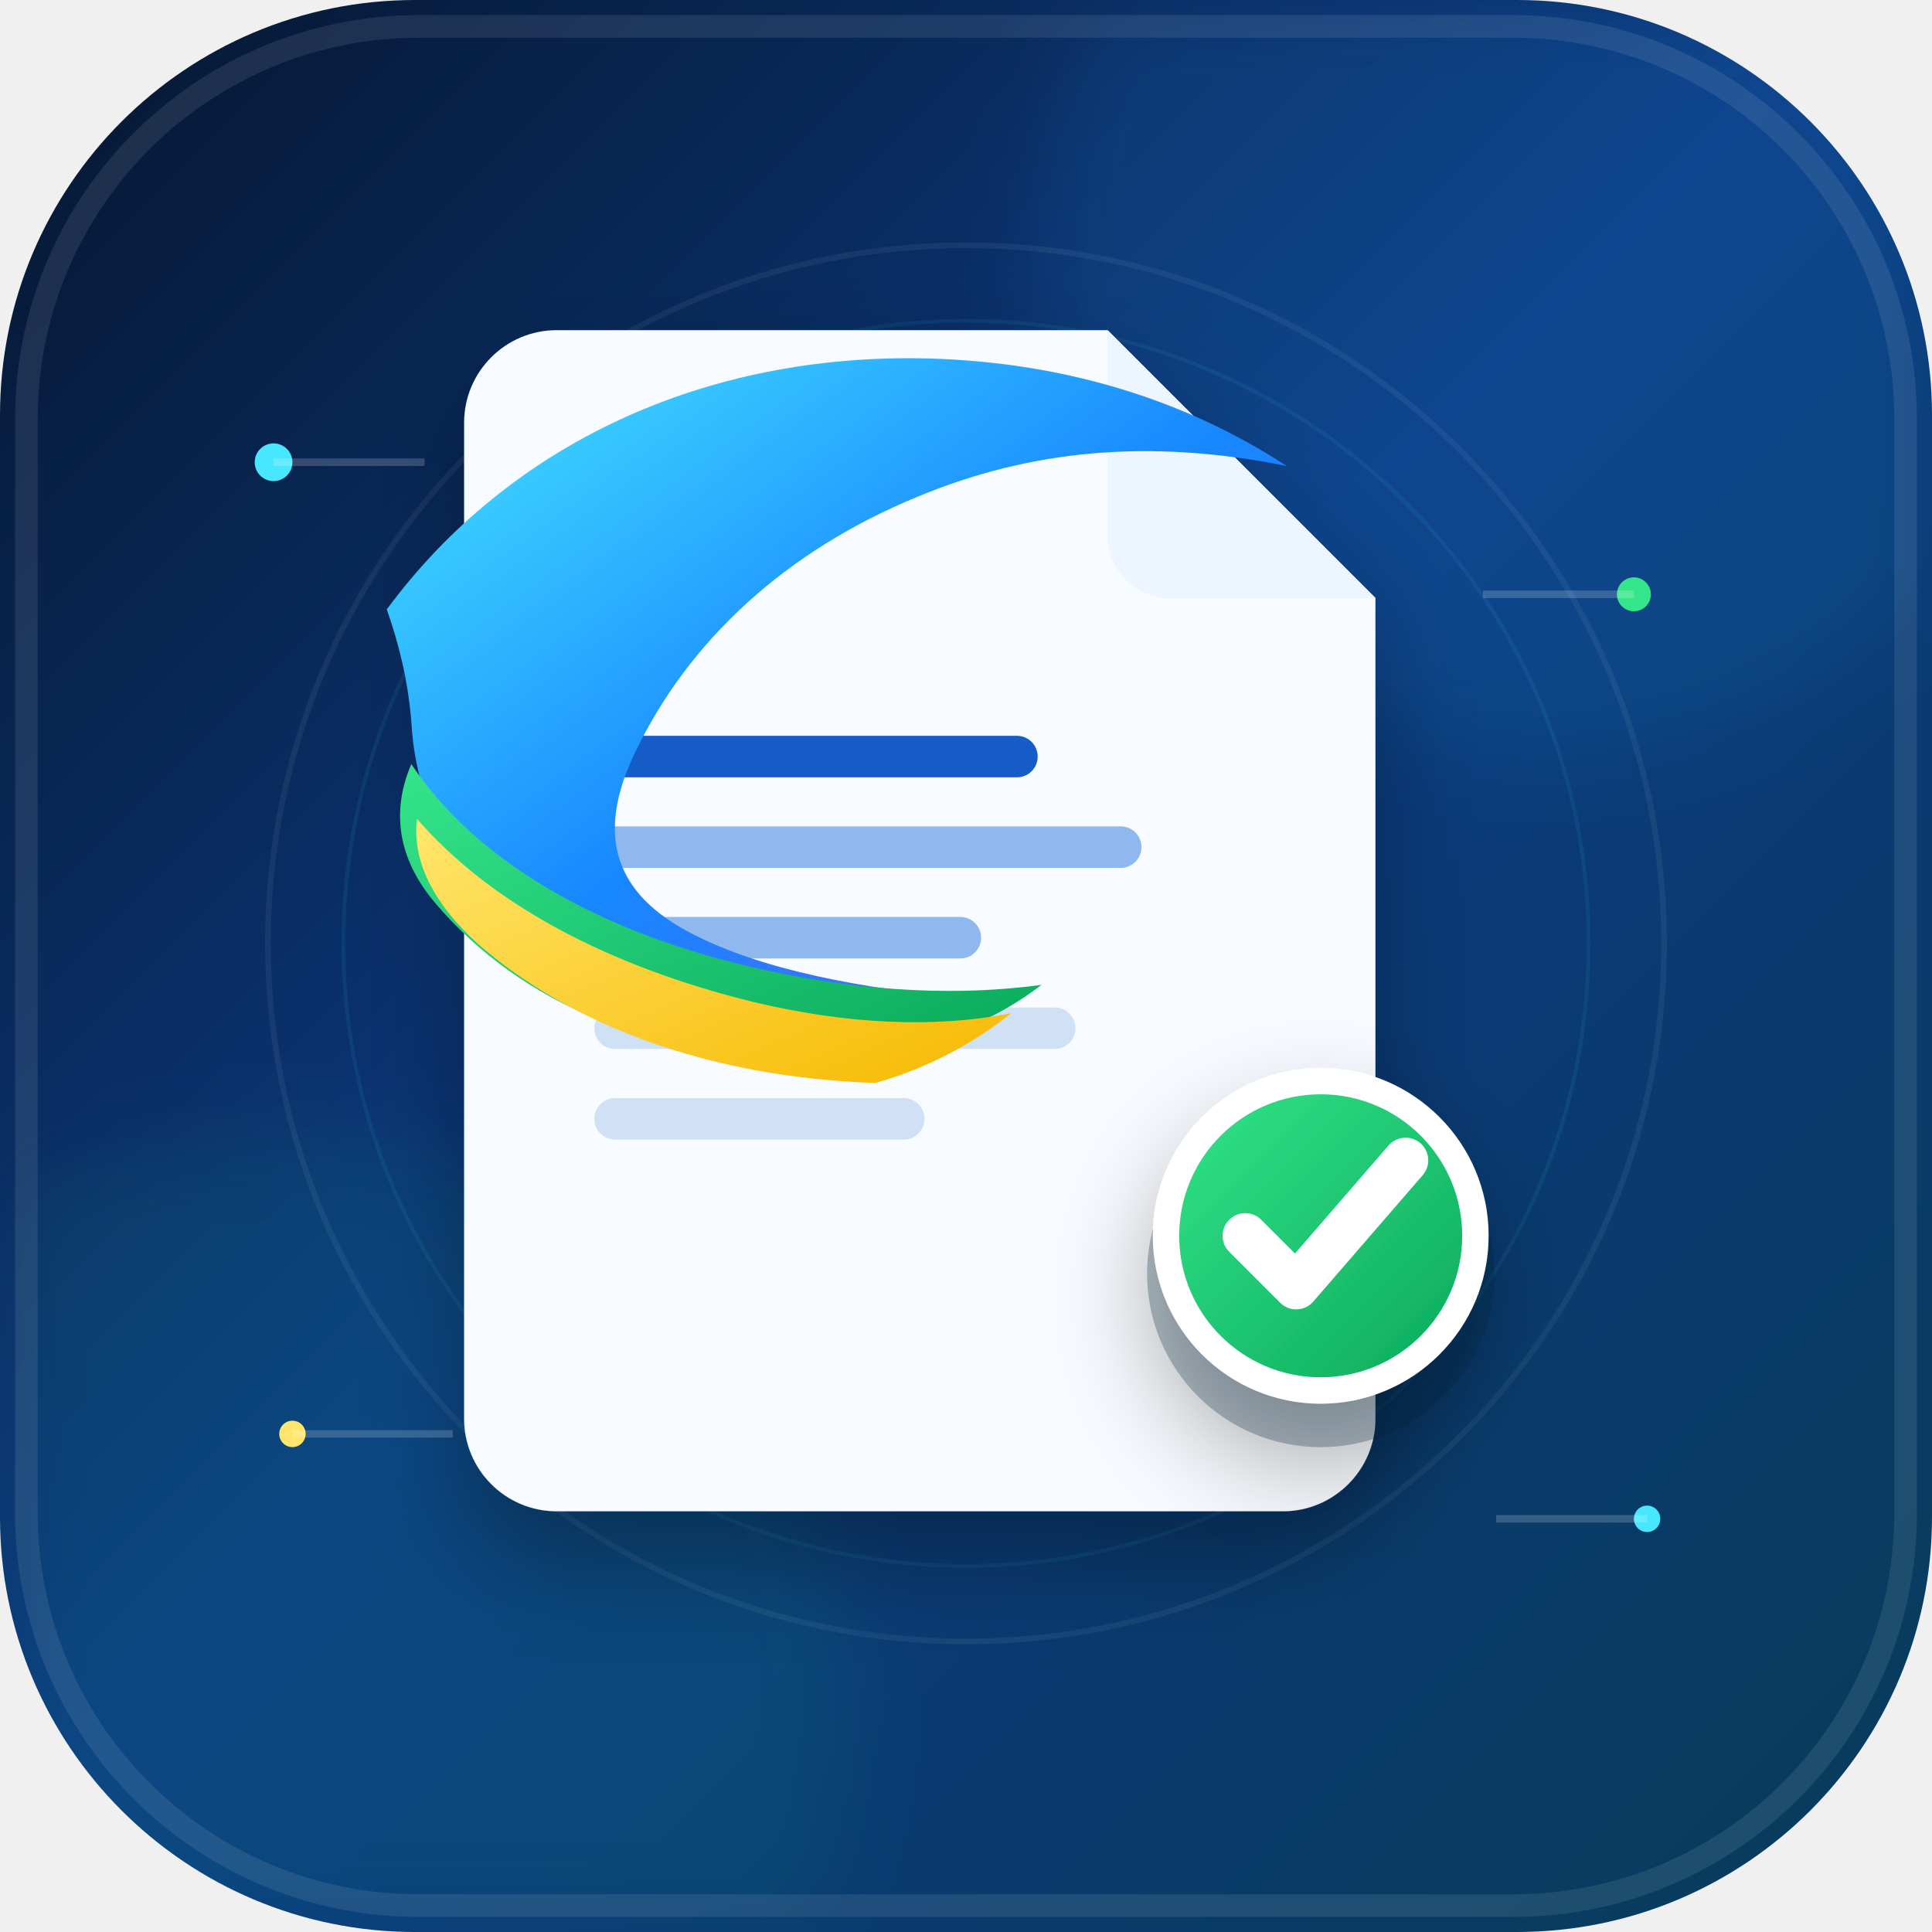
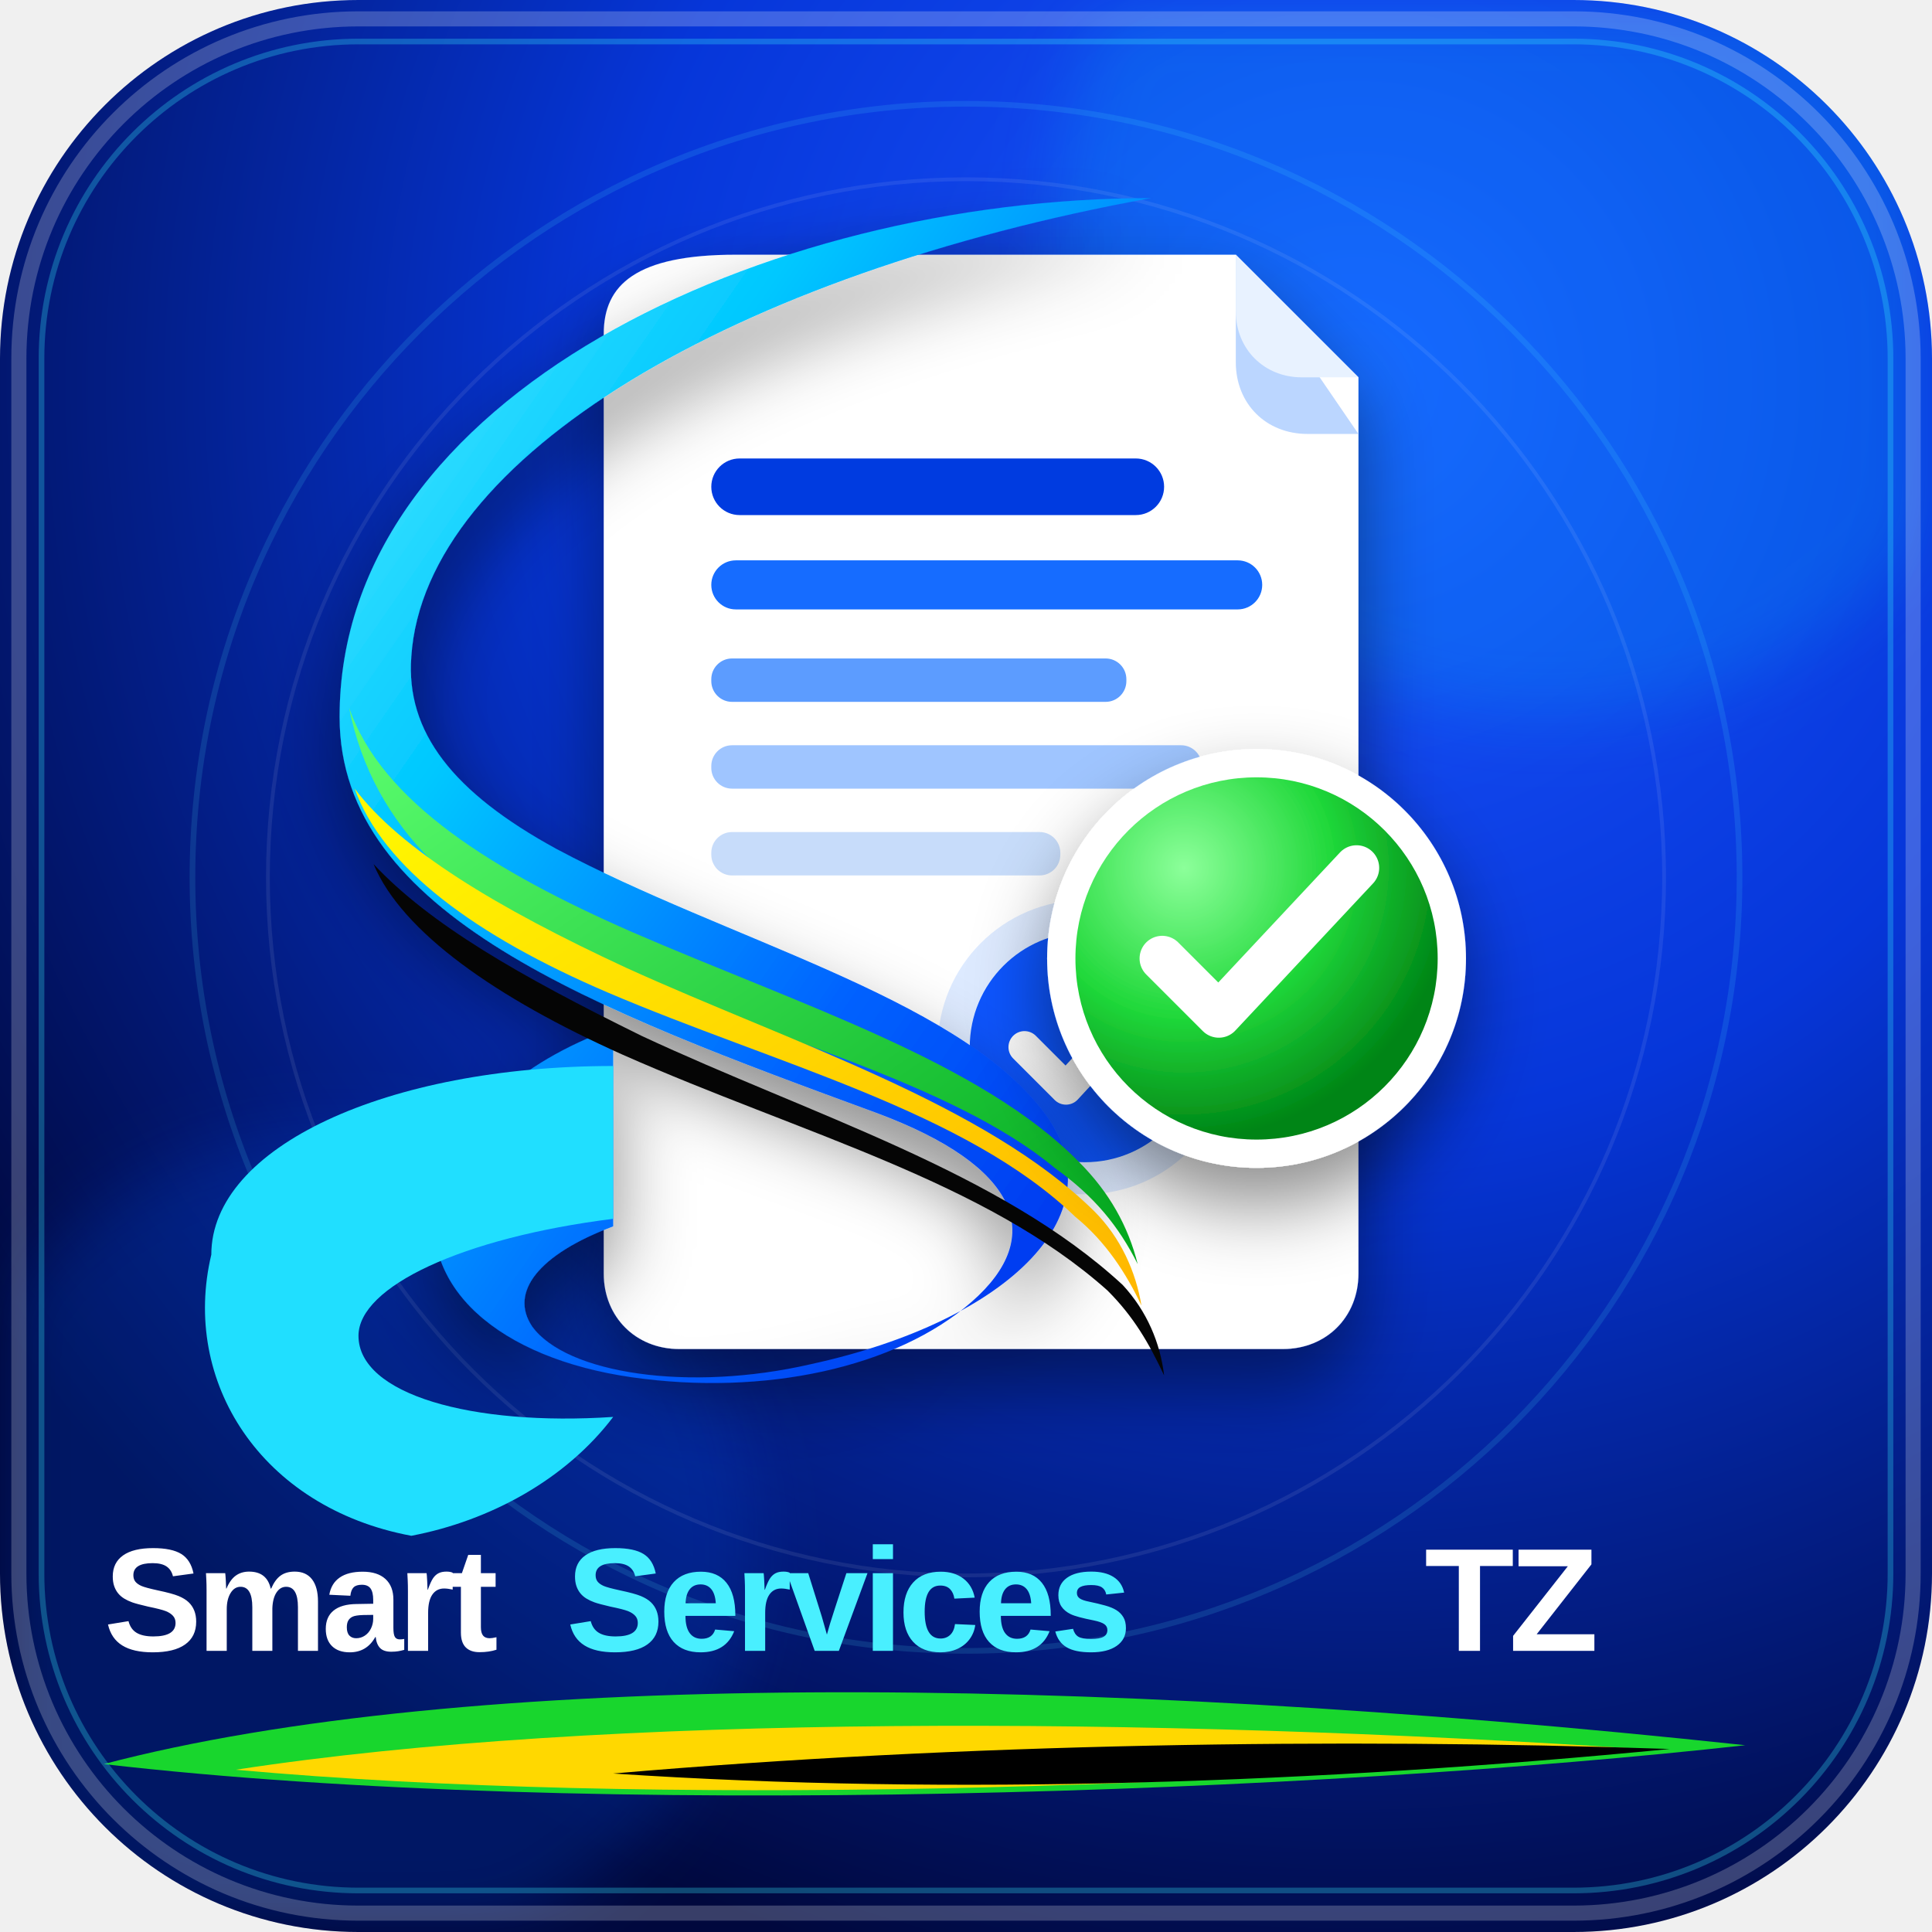
- <svg xmlns="http://www.w3.org/2000/svg" viewBox="0 0 1024 1024">
+ <svg xmlns="http://www.w3.org/2000/svg" width="1024" height="1024" viewBox="0 0 1024 1024">
  <defs>
-     <linearGradient id="bg" x1="0" y1="0" x2="1" y2="1">
-       <stop offset="0" stop-color="#06152D" />
-       <stop offset=".48" stop-color="#0B3B82" />
-       <stop offset="1" stop-color="#073C58" />
+     <radialGradient id="bg" cx="70%" cy="20%" r="85%">
+       <stop offset="0%" stop-color="#1B55FF" />
+       <stop offset="45%" stop-color="#0636D9" />
+       <stop offset="100%" stop-color="#00083D" />
+     </radialGradient>
+     <linearGradient id="blue" x1="0%" y1="0%" x2="100%" y2="100%">
+       <stop offset="0%" stop-color="#63F4FF" />
+       <stop offset="30%" stop-color="#00C8FF" />
+       <stop offset="65%" stop-color="#0062FF" />
+       <stop offset="100%" stop-color="#0026E8" />
    </linearGradient>
-     <linearGradient id="blue" x1="0" y1="0" x2="1" y2="1">
-       <stop offset="0" stop-color="#47E7FF" />
-       <stop offset=".52" stop-color="#1787FF" />
-       <stop offset="1" stop-color="#5A5CFF" />
+     <linearGradient id="green" x1="0%" y1="0%" x2="100%" y2="100%">
+       <stop offset="0%" stop-color="#5CFF70" />
+       <stop offset="100%" stop-color="#00A91D" />
    </linearGradient>
-     <linearGradient id="green" x1="0" y1="0" x2="1" y2="1">
-       <stop offset="0" stop-color="#35E58A" />
-       <stop offset="1" stop-color="#08A85A" />
+     <linearGradient id="gold" x1="0%" y1="0%" x2="100%" y2="100%">
+       <stop offset="0%" stop-color="#FFF900" />
+       <stop offset="100%" stop-color="#FFB600" />
    </linearGradient>
-     <linearGradient id="gold" x1="0" y1="0" x2="1" y2="1">
-       <stop offset="0" stop-color="#FFE66B" />
-       <stop offset="1" stop-color="#F7B900" />
-     </linearGradient>
-     <filter id="shadow" x="-30%" y="-30%" width="160%" height="160%">
-       <feDropShadow dx="0" dy="26" stdDeviation="28" flood-color="#000" flood-opacity=".32" />
+     <radialGradient id="check" cx="30%" cy="25%" r="75%">
+       <stop offset="0%" stop-color="#8CFF9A" />
+       <stop offset="55%" stop-color="#20D83A" />
+       <stop offset="100%" stop-color="#008516" />
+     </radialGradient>
+     <filter id="shadow" x="-40%" y="-40%" width="180%" height="180%">
+       <feDropShadow dx="0" dy="20" stdDeviation="20" flood-color="#000000" flood-opacity=".45" />
    </filter>
-     <filter id="soft" x="-40%" y="-40%" width="180%" height="180%">
-       <feGaussianBlur stdDeviation="22" />
+     <filter id="glow" x="-50%" y="-50%" width="200%" height="200%">
+       <feGaussianBlur stdDeviation="18" />
    </filter>
    <clipPath id="round">
-       <rect width="1024" height="1024" rx="220" />
+       <rect width="1024" height="1024" rx="190" />
    </clipPath>
  </defs>
  <g clip-path="url(#round)">
    <rect width="1024" height="1024" fill="url(#bg)" />
-     <circle cx="820" cy="130" r="270" fill="#2AA8FF" opacity=".10" filter="url(#soft)" />
-     <circle cx="150" cy="900" r="300" fill="#18D58A" opacity=".08" filter="url(#soft)" />
-     <circle cx="512" cy="500" r="370" fill="none" stroke="#fff" stroke-opacity=".06" stroke-width="3" />
-     <circle cx="512" cy="500" r="330" fill="none" stroke="#42D9FF" stroke-opacity=".08" stroke-width="2" />
-     <g filter="url(#shadow)">
-       <path d="M295 175h292l142 142v435c0 27-22 49-49 49H295c-27 0-49-22-49-49V224c0-27 22-49 49-49z" fill="#F8FBFF" />
-       <path d="M587 175v108c0 19 15 34 34 34h108z" fill="#D9E9FF" />
-       <path d="M587 175l142 142H621c-19 0-34-15-34-34z" fill="#EDF5FF" />
-       <rect x="315" y="390" width="235" height="22" rx="11" fill="#155CC7" />
-       <rect x="315" y="438" width="290" height="22" rx="11" fill="#8FB8EE" />
-       <rect x="315" y="486" width="205" height="22" rx="11" fill="#8FB8EE" />
-       <rect x="315" y="534" width="255" height="22" rx="11" fill="#D0E0F5" />
-       <rect x="315" y="582" width="175" height="22" rx="11" fill="#D0E0F5" />
+     <circle cx="820" cy="120" r="260" fill="#00CFFF" opacity=".18" filter="url(#glow)" />
+     <circle cx="180" cy="820" r="220" fill="#0055FF" opacity=".20" filter="url(#glow)" />
+     <circle cx="512" cy="465" r="410" fill="none" stroke="#4DEFFF" stroke-width="3" opacity=".13" />
+     <circle cx="512" cy="465" r="370" fill="none" stroke="#FFFFFF" stroke-width="2" opacity=".08" />
+     <g transform="translate(285 135)" filter="url(#shadow)">
+       <path d="M105 0H370L435 65V540C435 563 418 580 395 580H75C52 580 35 563 35 540V42C35 16 52 0 105 0Z" fill="#FFFFFF" />
+       <path d="M370 0V57C370 79 386 95 408 95H435L370 0Z" fill="#BBD6FF" />
+       <path d="M370 0L435 65H405C385 65 370 50 370 30Z" fill="#E8F2FF" />
+       <rect x="92" y="108" width="240" height="30" rx="15" fill="#003BE0" />
+       <rect x="92" y="162" width="292" height="26" rx="13" fill="#126CFF" />
+       <rect x="92" y="214" width="220" height="23" rx="11" fill="#5B9CFF" />
+       <rect x="92" y="260" width="260" height="23" rx="11" fill="#9FC5FF" />
+       <rect x="92" y="306" width="185" height="23" rx="11" fill="#C7DCFA" />
+       <circle cx="290" cy="420" r="78" fill="#DDEAFF" />
+       <circle cx="290" cy="420" r="61" fill="#0754FF" />
+       <path d="M258 420L280 442L329 389" fill="none" stroke="#fff" stroke-width="17" stroke-linecap="round" stroke-linejoin="round" />
    </g>
-     <path d="M205 323            C270 235 374 187 492 190            C566 192 630 213 682 247            C608 232 545 239 487 263            C416 292 365 340 337 398            C315 443 326 474 367 495            C404 514 455 524 520 530            C454 552 388 548 337 527            C262 496 221 445 218 382            C216 359 211 340 205 323Z" fill="url(#blue)" />
-     <path d="M218 405            C252 456 316 493 396 512            C447 524 500 529 552 522            C521 546 482 558 436 560            C348 563 276 532 231 479            C213 458 206 433 218 405Z" fill="url(#green)" />
-     <path d="M221 434            C260 479 322 512 399 531            C449 543 496 545 536 537            C516 553 492 566 464 574            C375 571 302 543 253 500            C232 481 218 458 221 434Z" fill="url(#gold)" />
-     <g filter="url(#shadow)">
-       <circle cx="700" cy="675" r="92" fill="#06152D" opacity=".28" />
-       <circle cx="700" cy="655" r="82" fill="url(#green)" stroke="#fff" stroke-width="14" />
-       <path d="M660 655l27 27 58-67" fill="none" stroke="#fff" stroke-width="24" stroke-linecap="round" stroke-linejoin="round" />
+     <path d="M610 105C405 105 180 210 180 380C180 485 315 535 465 590C540 618 555 655 515 690C475 725 405 740 335 730C265 720 220 682 232 632C240 595 275 563 325 545V650C285 665 270 685 282 703C300 728 365 738 430 723C535 700 595 642 552 588C505 528 385 498 295 450C240 420 215 388 218 348C225 242 390 145 610 105Z" fill="url(#blue)" filter="url(#shadow)" />
+     <path d="M185 375C202 425 262 462 335 494C425 533 520 563 572 616C588 632 598 650 603 670C593 650 580 634 559 619C505 574 405 549 315 511C245 481 198 440 185 375Z" fill="url(#green)" />
+     <path d="M188 418C212 450 263 481 332 513C420 553 522 585 580 642C594 656 602 674 605 692C597 675 586 658 570 645C512 589 411 564 322 526C252 496 203 460 188 418Z" fill="url(#gold)" />
+     <path d="M198 458C228 490 275 517 340 549C430 591 530 621 595 681C608 695 615 712 617 729C609 712 601 698 587 684C522 626 425 601 330 559C263 529 213 494 198 458Z" fill="#050505" />
+     <path d="M112 665C112 608 205 565 325 565V646C245 656 190 682 190 708C190 739 250 756 325 751C300 784 260 806 218 814C138 799 96 732 112 665Z" fill="#20DFFF" />
+     <g transform="translate(568 410)" filter="url(#shadow)">
+       <circle cx="98" cy="98" r="111" fill="#FFFFFF" />
+       <circle cx="98" cy="98" r="96" fill="url(#check)" />
+       <path d="M48 98L78 128L151 50" fill="none" stroke="#FFFFFF" stroke-width="24" stroke-linecap="round" stroke-linejoin="round" />
    </g>
-     <circle cx="145" cy="245" r="10" fill="#47E7FF" />
-     <circle cx="866" cy="315" r="9" fill="#35E58A" />
-     <circle cx="155" cy="760" r="7" fill="#FFE66B" />
-     <circle cx="873" cy="805" r="7" fill="#47E7FF" />
-     <path d="M145 245h80M866 315h-80M155 760h85M873 805h-80" stroke="#fff" stroke-opacity=".18" stroke-width="4" />
+     <g transform="translate(55 875)">
+       <text x="0" y="0" font-family="Arial Black,Arial,sans-serif" font-size="78" font-weight="900" letter-spacing="-3" fill="#FFFFFF">Smart</text>
+       <text x="245" y="0" font-family="Arial Black,Arial,sans-serif" font-size="78" font-weight="900" letter-spacing="-3" fill="#49EFFF">Services</text>
+       <text x="700" y="0" font-family="Arial Black,Arial,sans-serif" font-size="78" font-weight="900" letter-spacing="-3" fill="#FFFFFF">TZ</text>
+     </g>
+     <path d="M55 935C245 885 570 887 925 925C700 950 315 965 55 935Z" fill="#18D62D" />
+     <path d="M125 938C320 908 610 910 870 927C650 948 345 958 125 938Z" fill="#FFD800" />
+     <path d="M325 940C510 924 710 921 885 927C700 945 505 952 325 940Z" fill="#000000" />
  </g>
-   <rect x="14" y="14" width="996" height="996" rx="208" fill="none" stroke="#fff" stroke-opacity=".09" stroke-width="12" />
+   <rect x="10" y="10" width="1004" height="1004" rx="180" fill="none" stroke="#FFFFFF" stroke-width="8" opacity=".22" />
+   <rect x="22" y="22" width="980" height="980" rx="168" fill="none" stroke="#35EFFF" stroke-width="3" opacity=".28" />
</svg>
